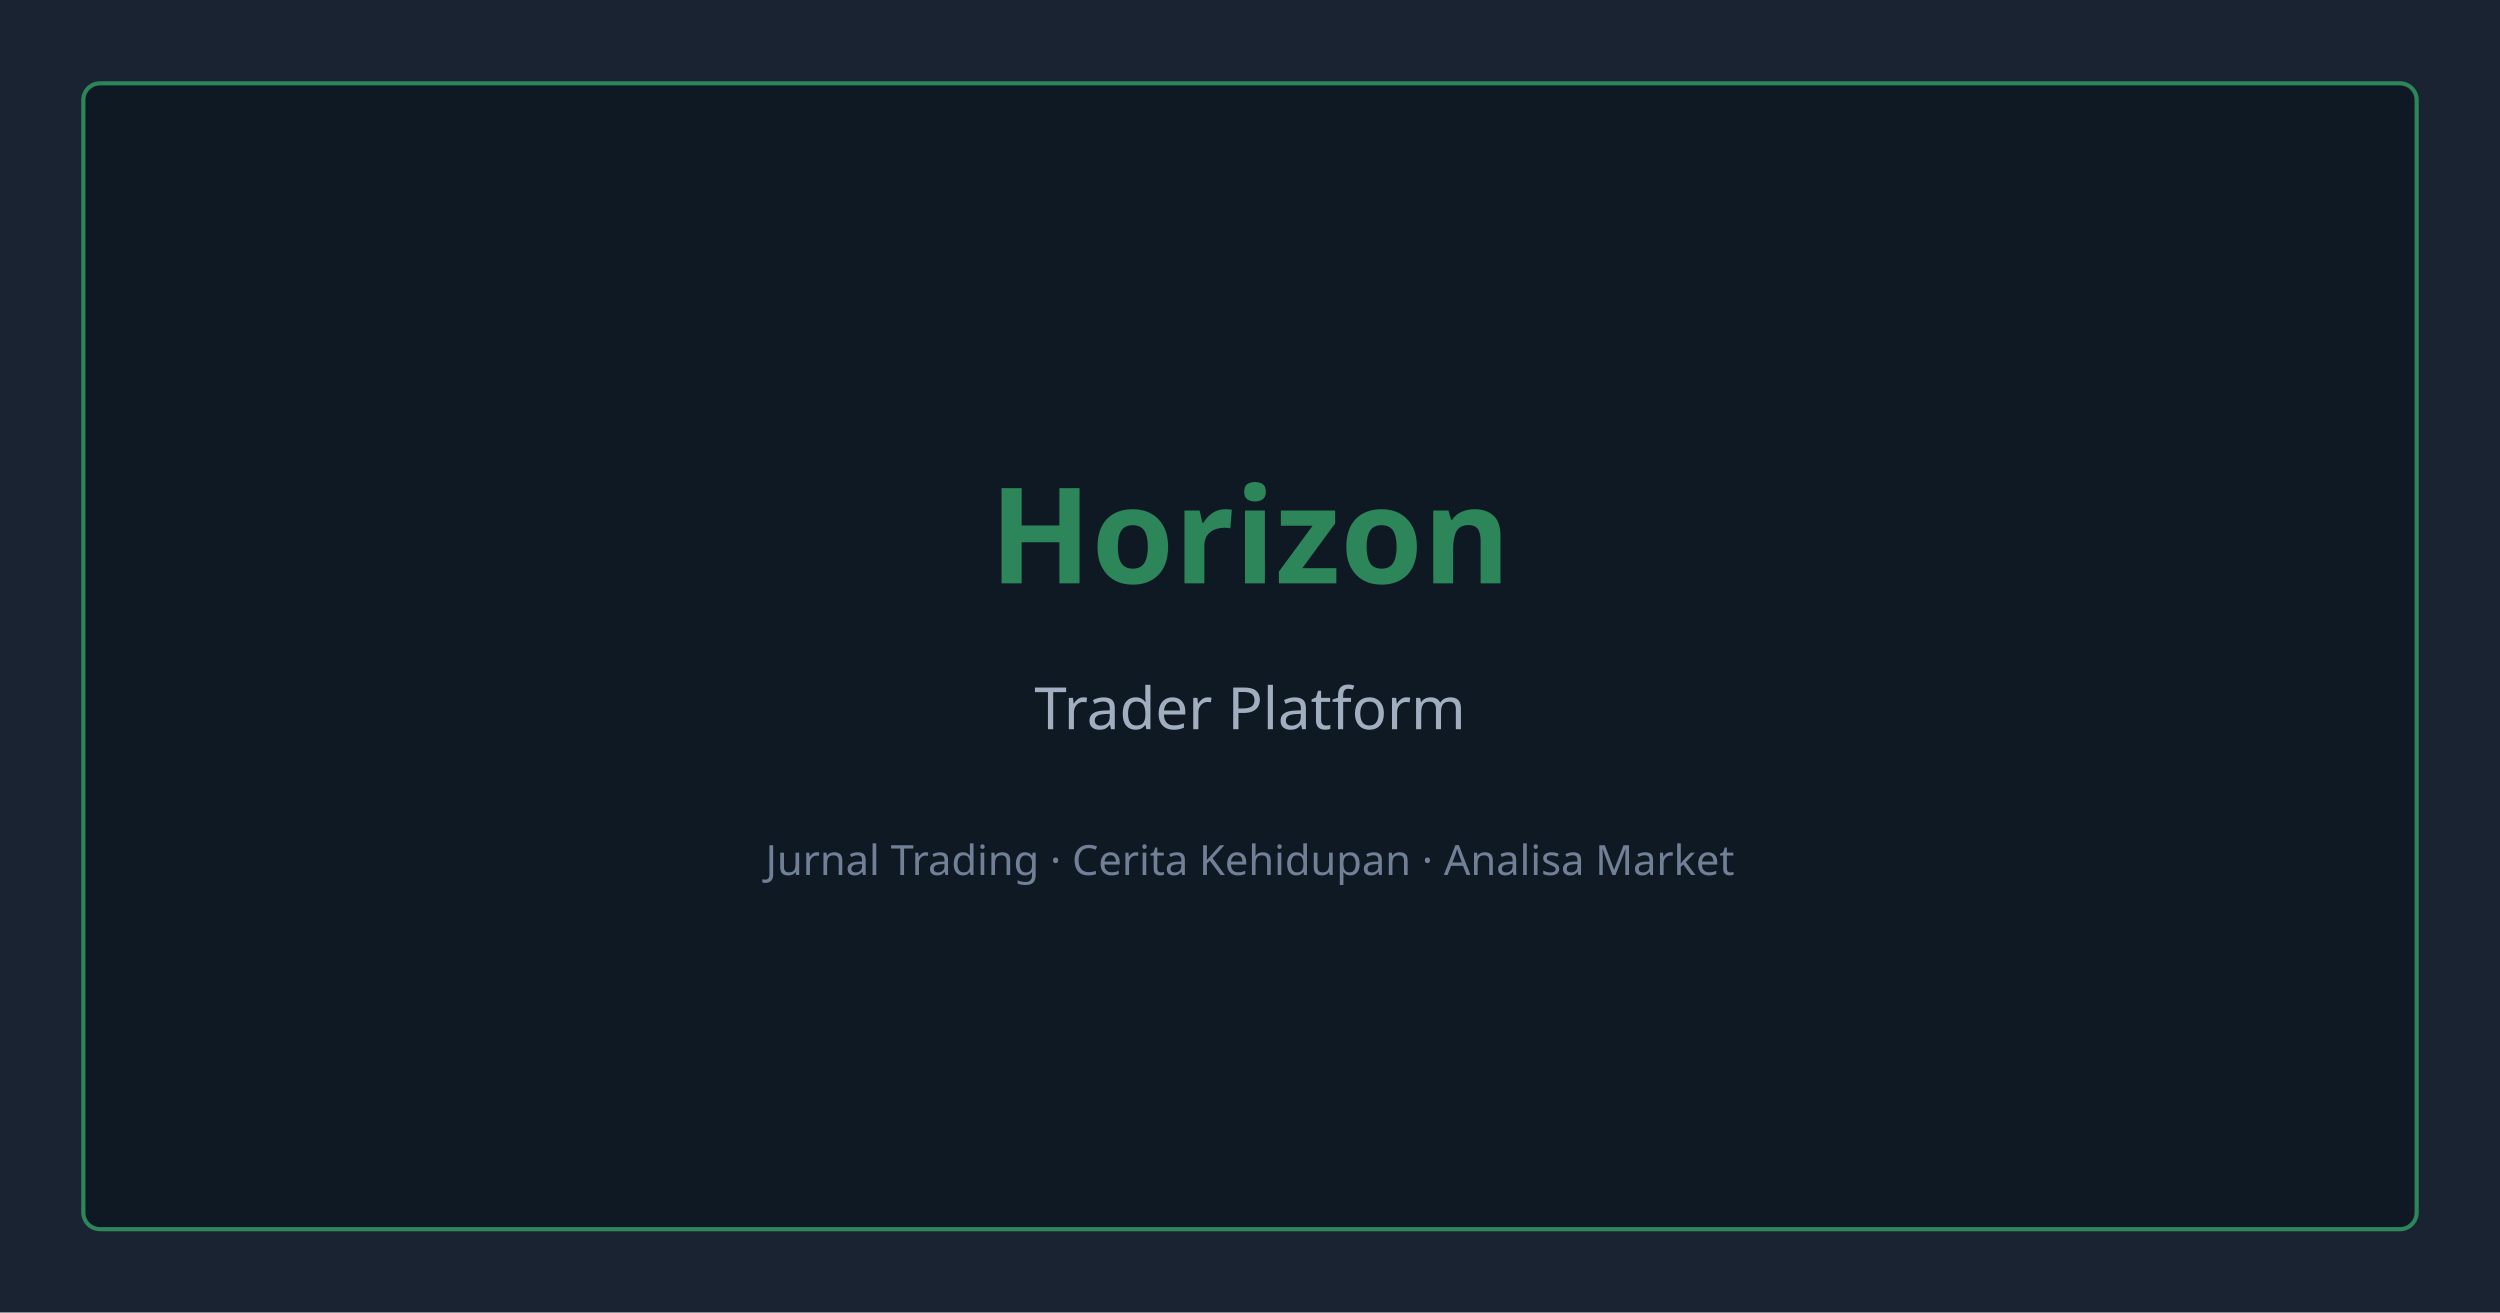
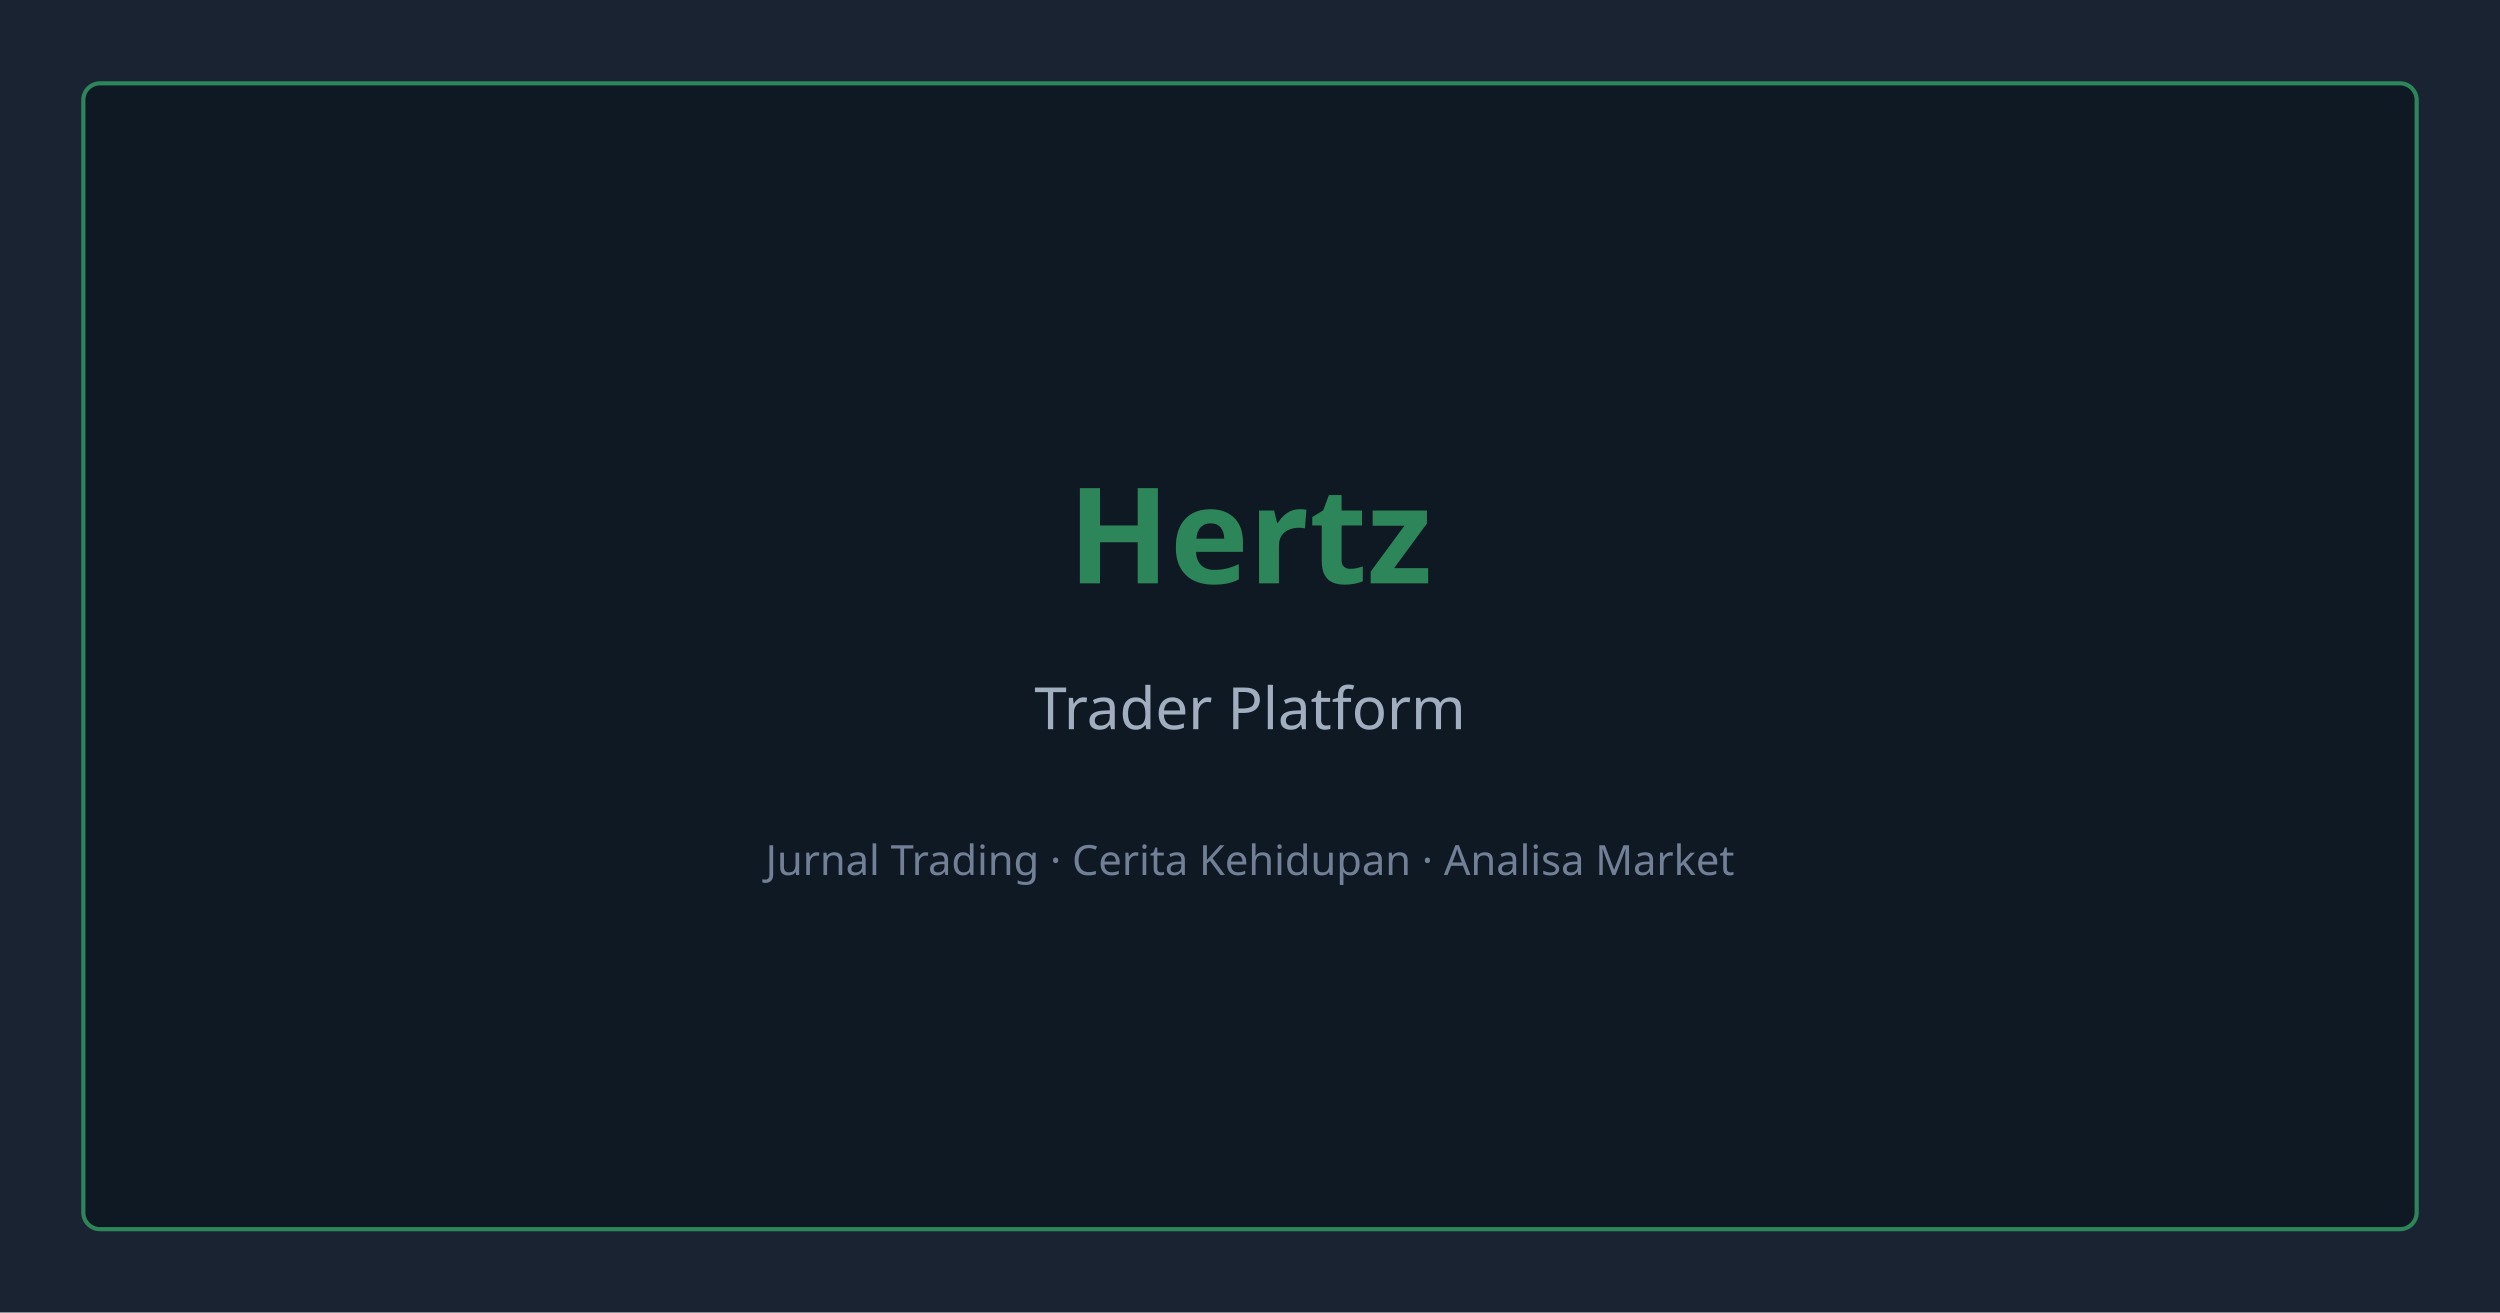
<svg xmlns="http://www.w3.org/2000/svg" width="1200" height="630" viewBox="0 0 1200 630">
  <rect width="1200" height="630" fill="#1a2332" />
  <rect x="40" y="40" width="1120" height="550" rx="8" fill="#0f1923" stroke="#2d8659" stroke-width="2" />
-   <text x="600" y="280" text-anchor="middle" font-family="sans-serif" font-size="64" font-weight="bold" fill="#2d8659">Horizon</text>
+   <text x="600" y="280" text-anchor="middle" font-family="sans-serif" font-size="64" font-weight="bold" fill="#2d8659">Hertz</text>
  <text x="600" y="350" text-anchor="middle" font-family="sans-serif" font-size="28" fill="#a0aec0">Trader Platform</text>
  <text x="600" y="420" text-anchor="middle" font-family="sans-serif" font-size="20" fill="#718096">Jurnal Trading · Cerita Kehidupan · Analisa Market</text>
</svg>
